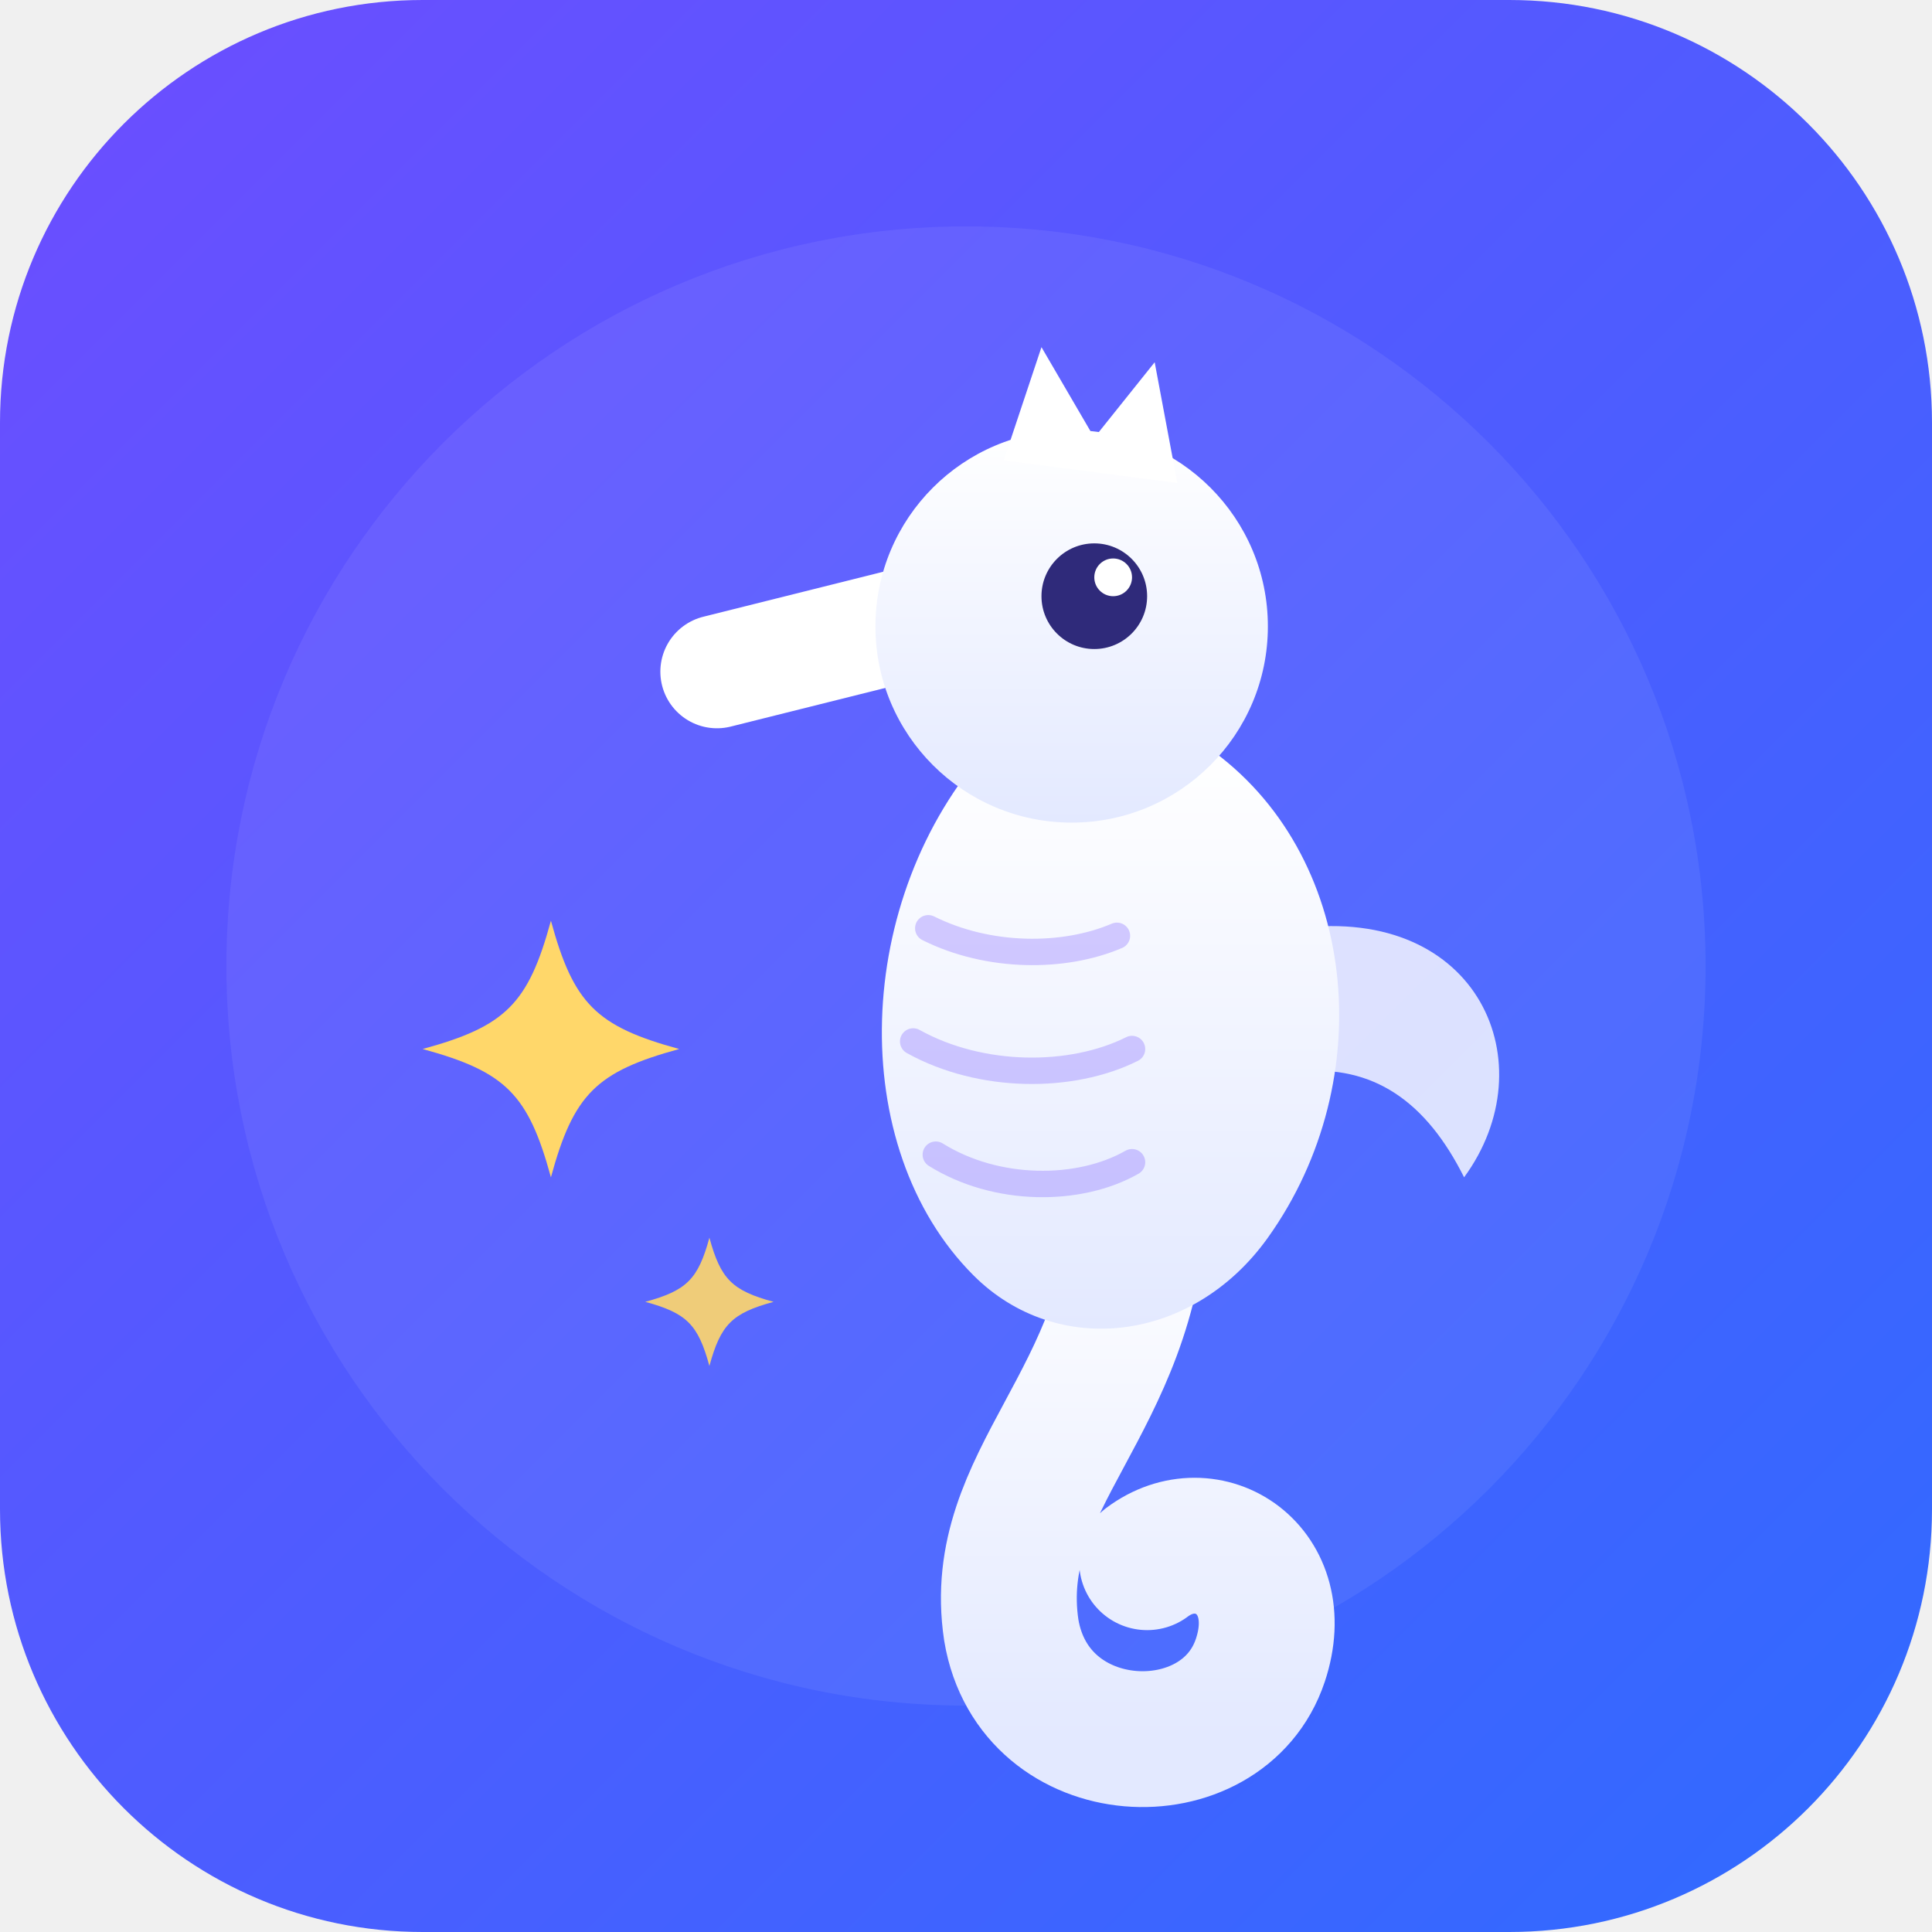
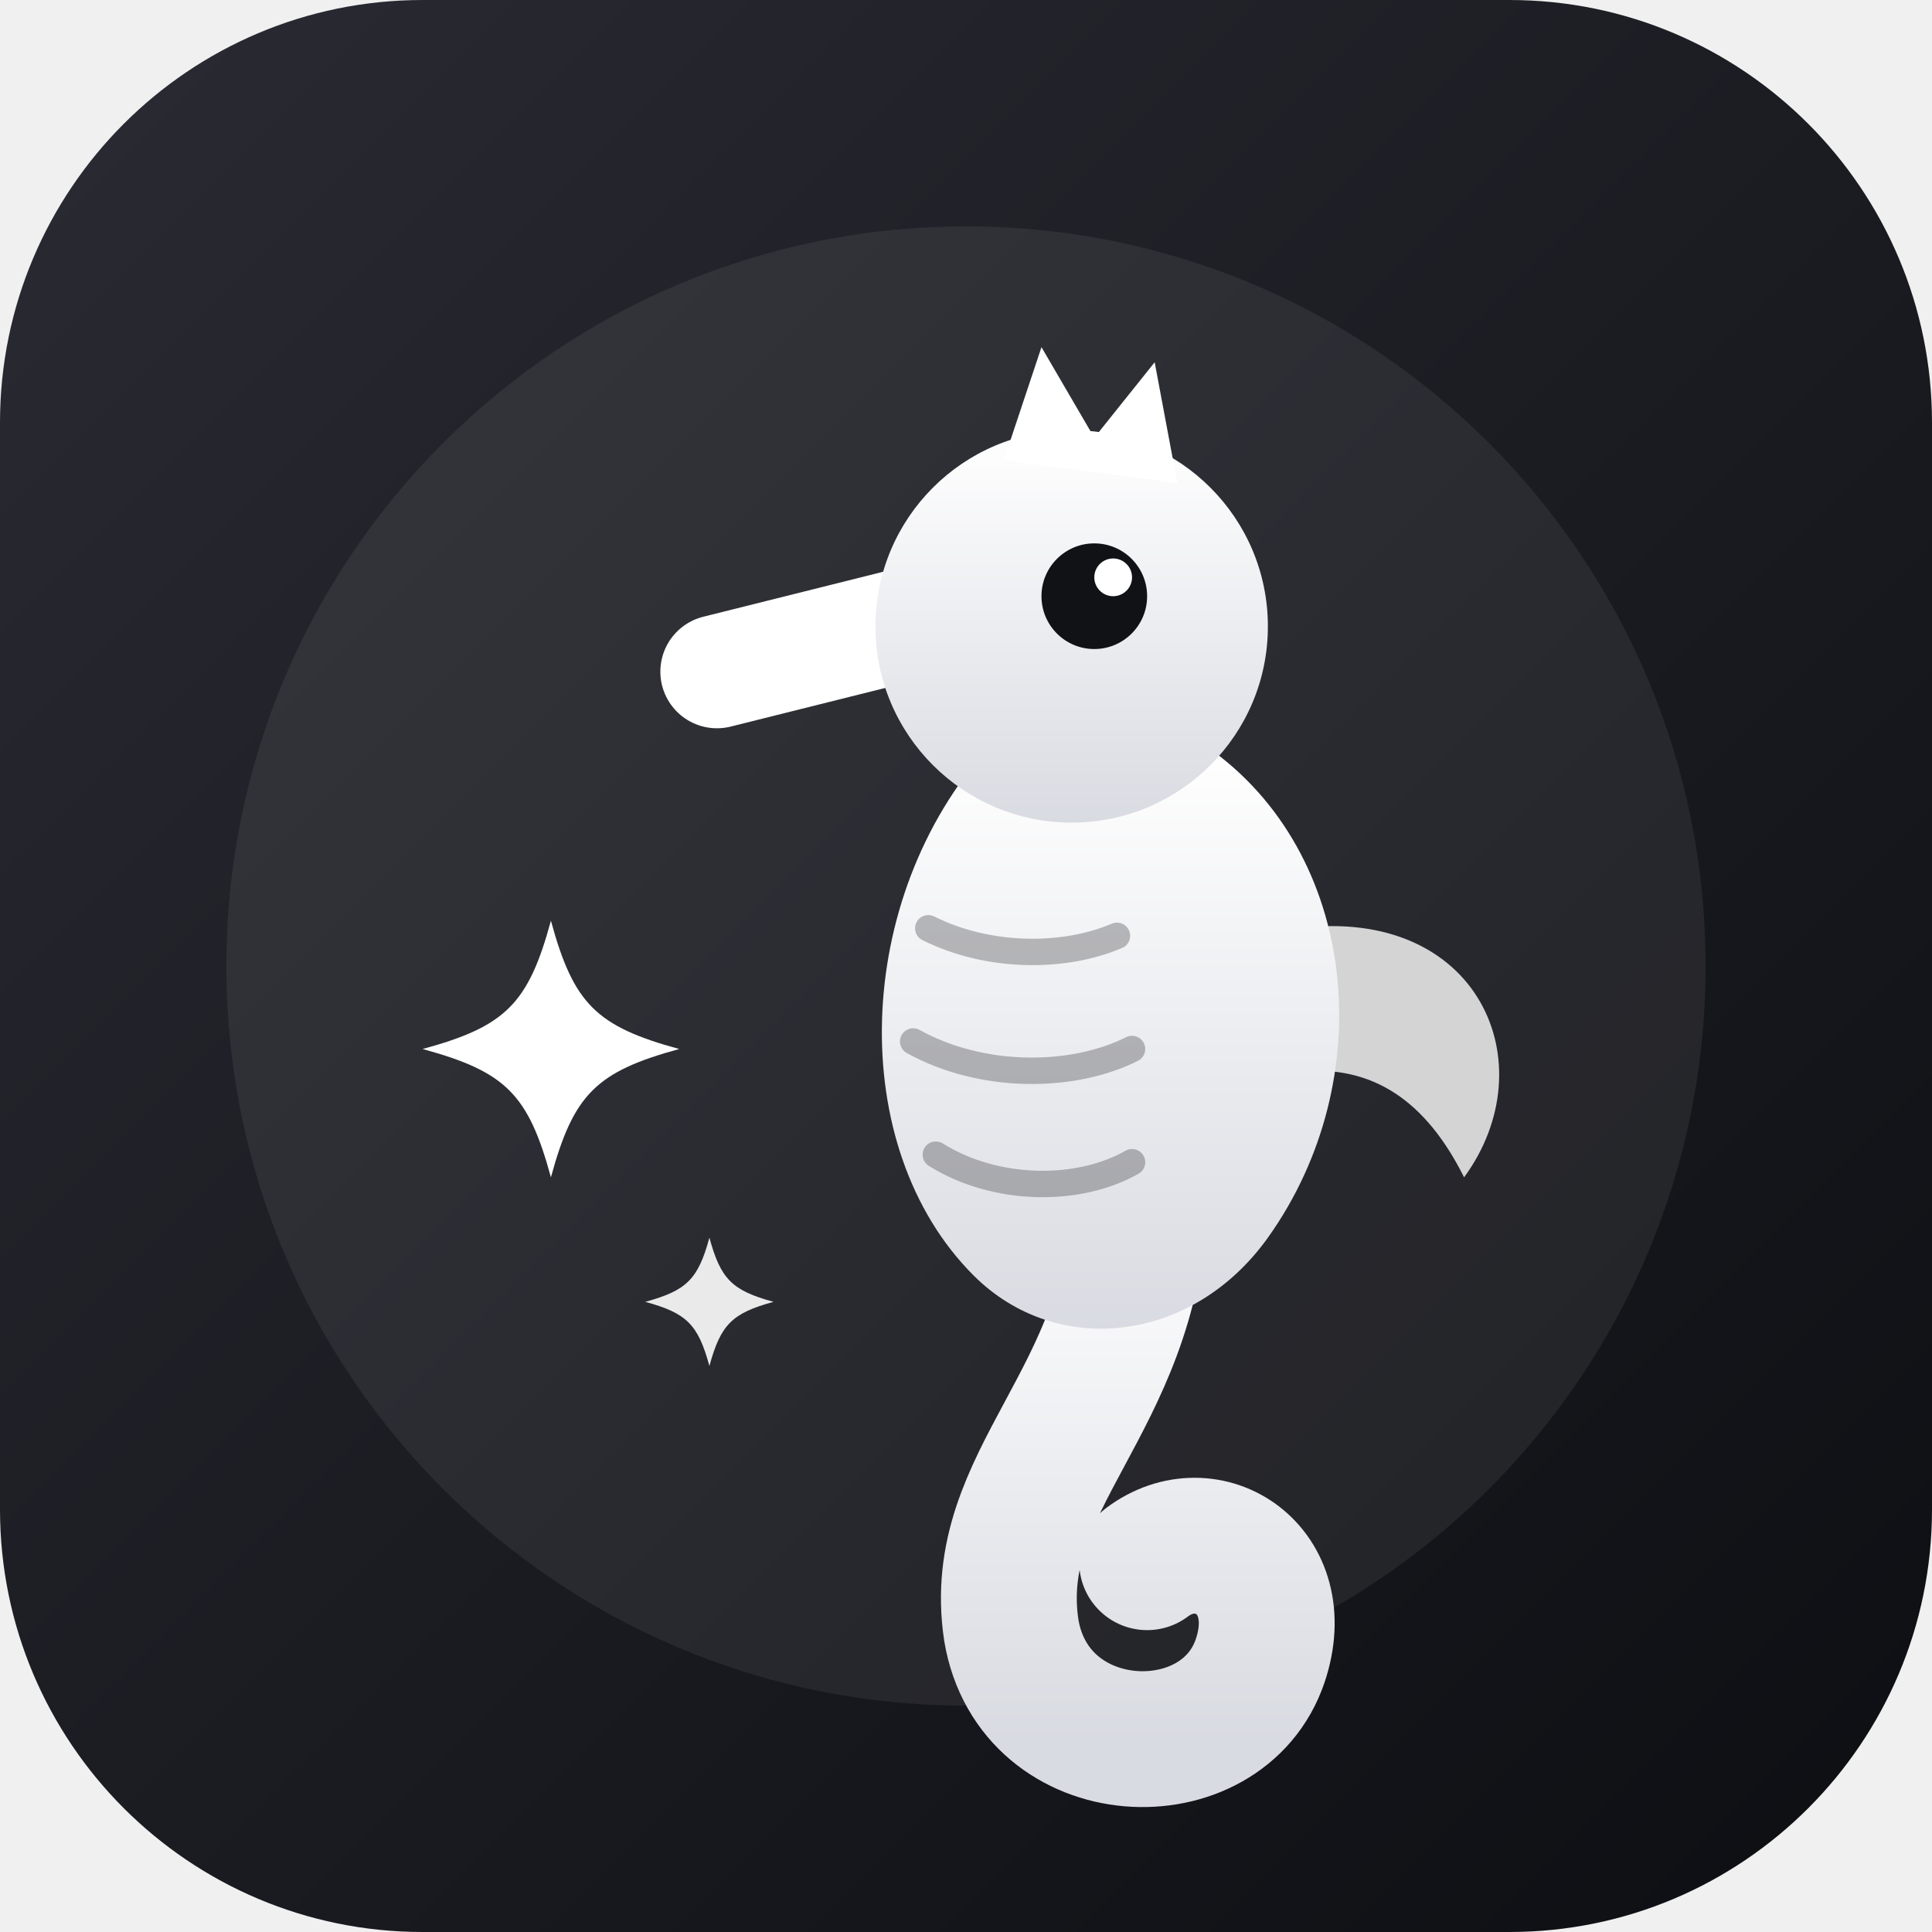
<svg xmlns="http://www.w3.org/2000/svg" viewBox="0 0 512 512" width="512" height="512">
  <defs>
    <linearGradient id="fundo" x1="0" y1="0" x2="1" y2="1">
-       <stop offset="0" stop-color="#6d4dff" />
-       <stop offset="1" stop-color="#2f6bff" />
+       <stop offset="0" stop-color="#2a2b33" />
+       <stop offset="1" stop-color="#0d0e12" />
    </linearGradient>
    <linearGradient id="corpo" x1="0" y1="0" x2="0" y2="1">
      <stop offset="0" stop-color="#ffffff" />
-       <stop offset="1" stop-color="#e3e9ff" />
+       <stop offset="1" stop-color="#d9dbe2" />
    </linearGradient>
  </defs>
  <rect width="512" height="512" rx="112" fill="url(#fundo)" />
  <circle cx="256" cy="256" r="196" fill="#ffffff" opacity="0.07" />
  <path d="M302 318 C 300 372 262 392 268 432 C 274 468 324 470 334 440 C 342 416 320 402 304 414" fill="none" stroke="url(#corpo)" stroke-width="36" stroke-linecap="round" />
  <path d="M344 246 C 392 240 410 282 388 312 C 378 292 364 282 344 284 Z" fill="#ffffff" opacity="0.8" />
  <path d="M262 198 C 226 238 224 304 258 338 C 280 360 316 356 336 328 C 366 286 360 226 320 198 Z" fill="url(#corpo)" />
  <path d="M238 166 L 190 178" stroke="#ffffff" stroke-width="30" stroke-linecap="round" />
  <circle cx="284" cy="166" r="52" fill="url(#corpo)" />
  <path d="M266 122 L 276 92 L 290 116 L 306 96 L 312 128 Z" fill="#ffffff" />
-   <circle cx="290" cy="158" r="14" fill="#2f2a7a" />
+   <circle cx="290" cy="158" r="14" fill="#111216" />
  <circle cx="295" cy="153" r="5" fill="#ffffff" />
-   <g fill="none" stroke="#6d4dff" stroke-width="7" stroke-linecap="round" opacity="0.28">
+   <g fill="none" stroke="#111216" stroke-width="7" stroke-linecap="round" opacity="0.28">
    <path d="M246 246 C 262 254 282 254 296 248" />
    <path d="M242 276 C 260 286 284 286 300 278" />
    <path d="M248 306 C 264 316 286 316 300 308" />
  </g>
-   <path d="M146 312 C 152 290 158 284 180 278 C 158 272 152 266 146 244 C 140 266 134 272 112 278 C 134 284 140 290 146 312 Z" fill="#ffd76a" />
-   <path d="M188 362 C 191 351 194 348 205 345 C 194 342 191 339 188 328 C 185 339 182 342 171 345 C 182 348 185 351 188 362 Z" fill="#ffd76a" opacity="0.9" />
+   <path d="M146 312 C 152 290 158 284 180 278 C 158 272 152 266 146 244 C 140 266 134 272 112 278 C 134 284 140 290 146 312 Z" fill="#ffffff" />
+   <path d="M188 362 C 191 351 194 348 205 345 C 194 342 191 339 188 328 C 185 339 182 342 171 345 C 182 348 185 351 188 362 Z" fill="#ffffff" opacity="0.9" />
</svg>
